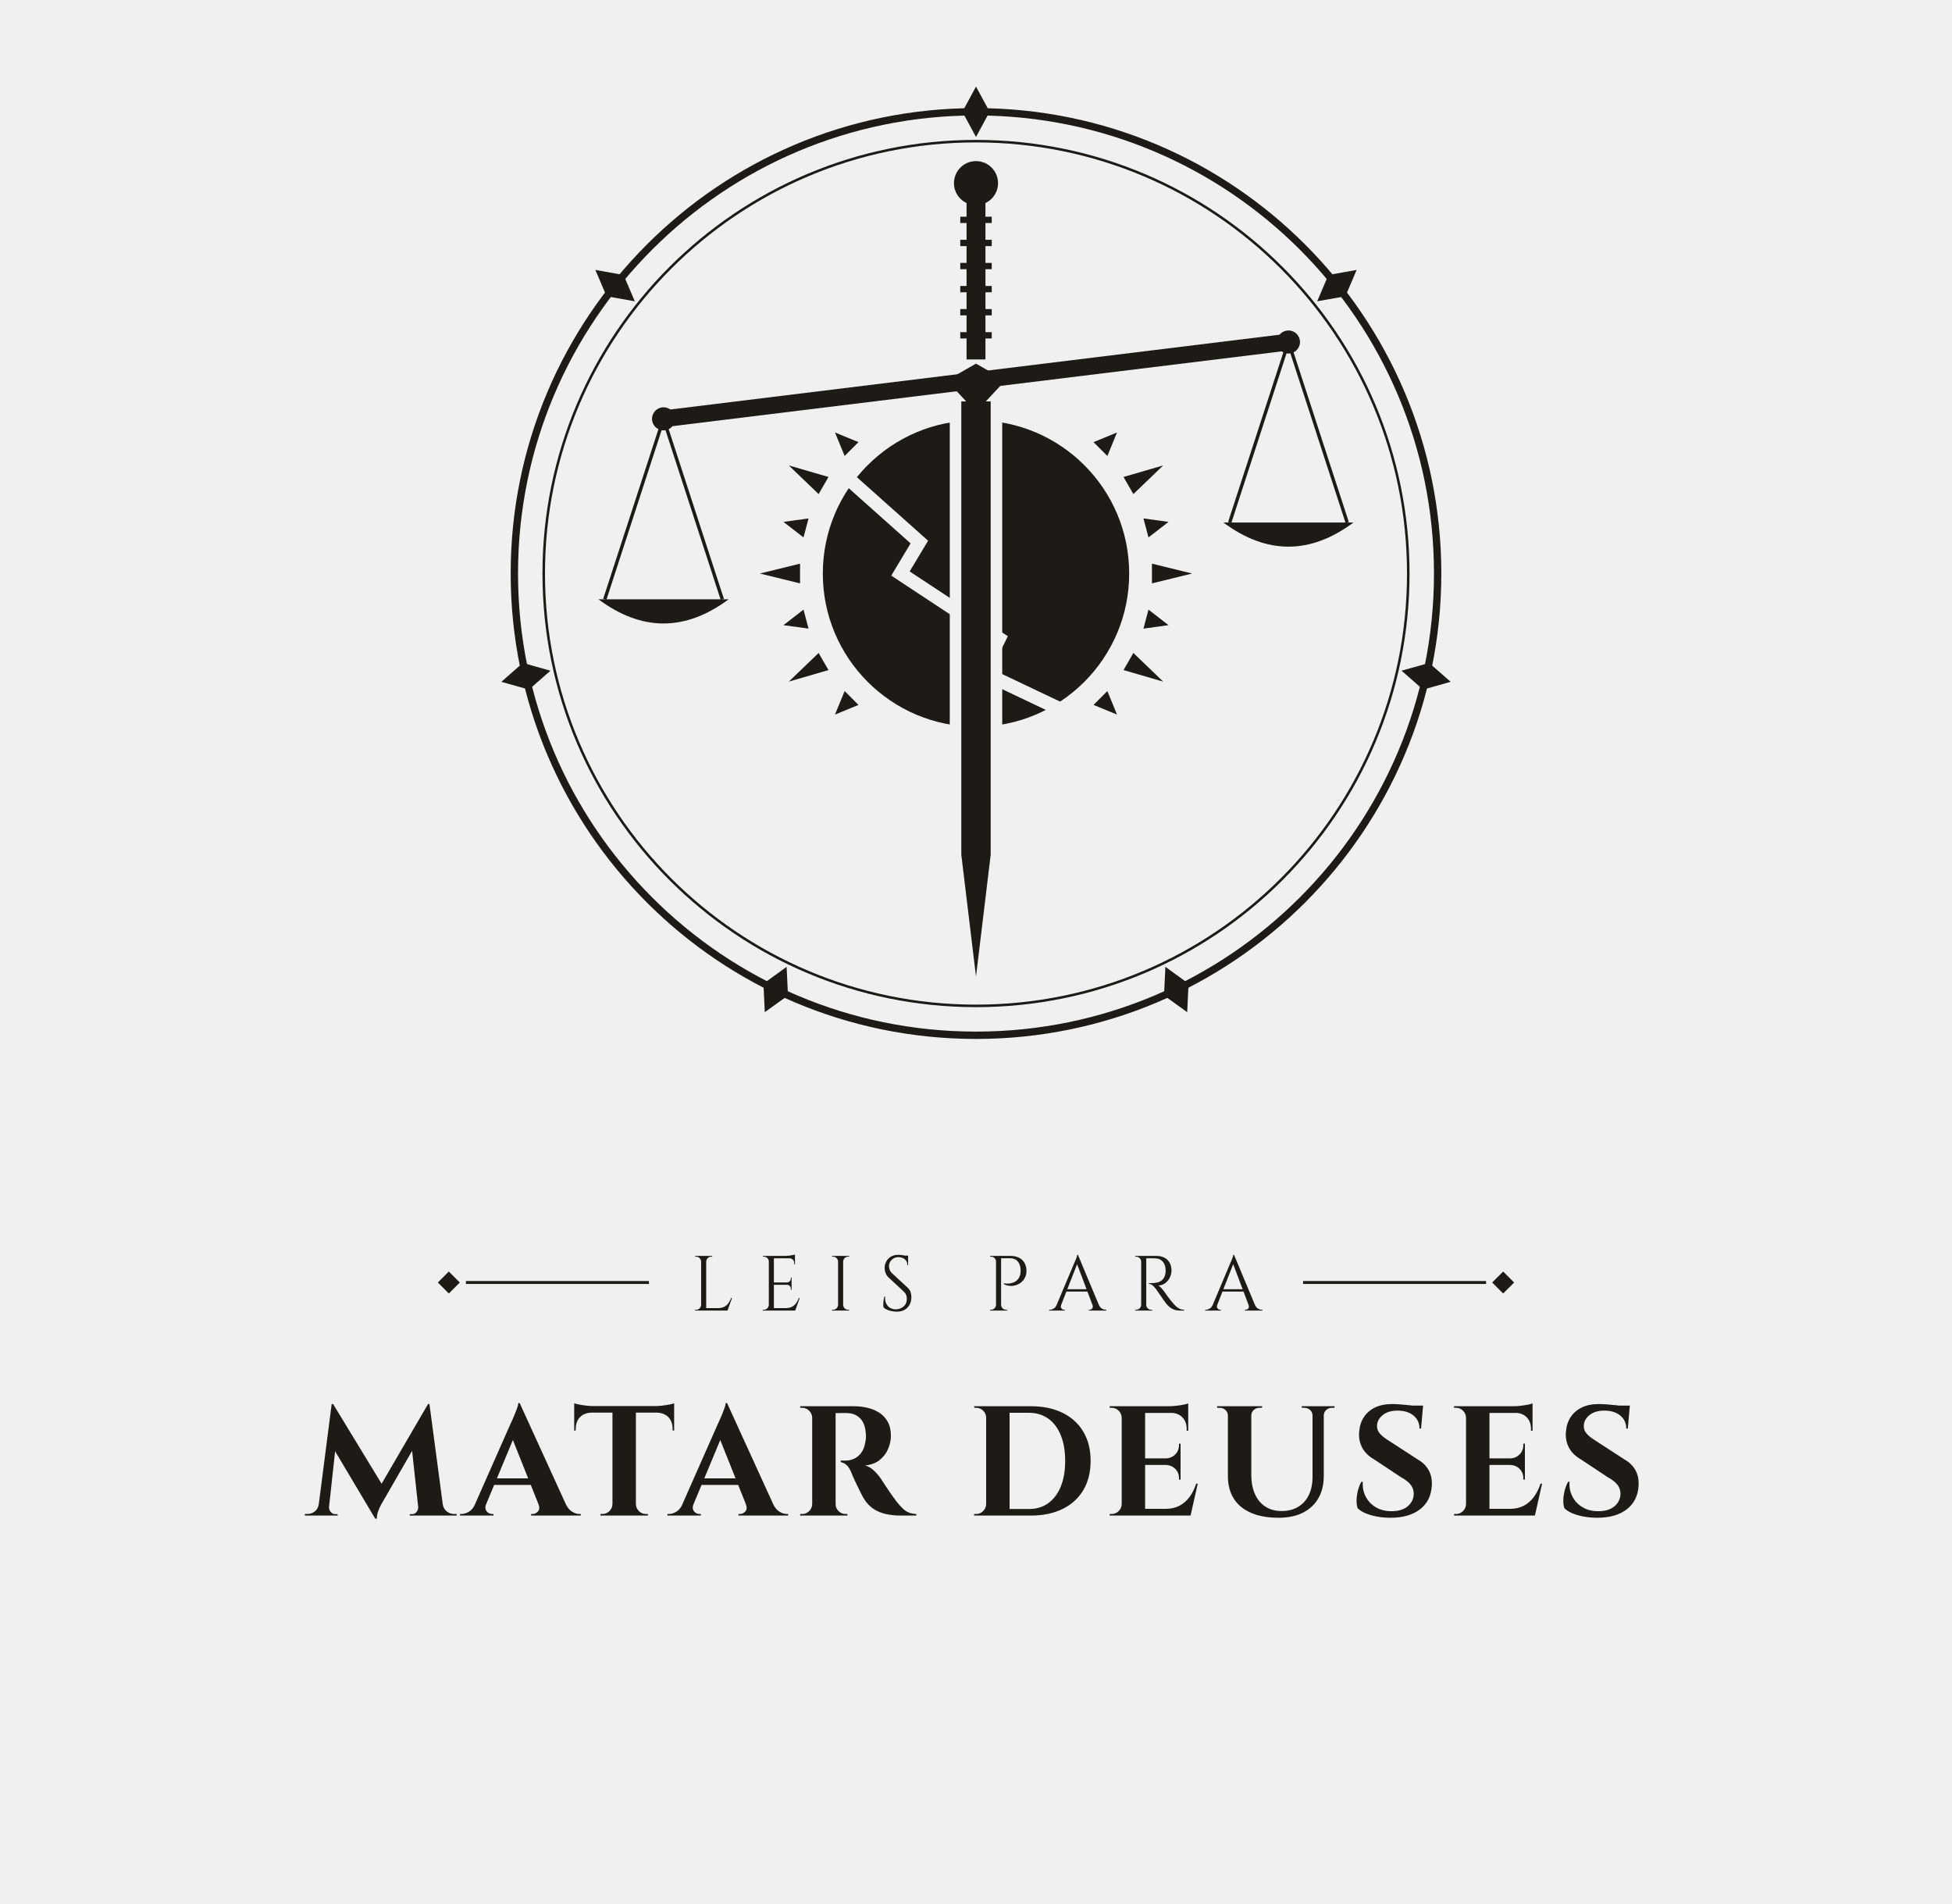
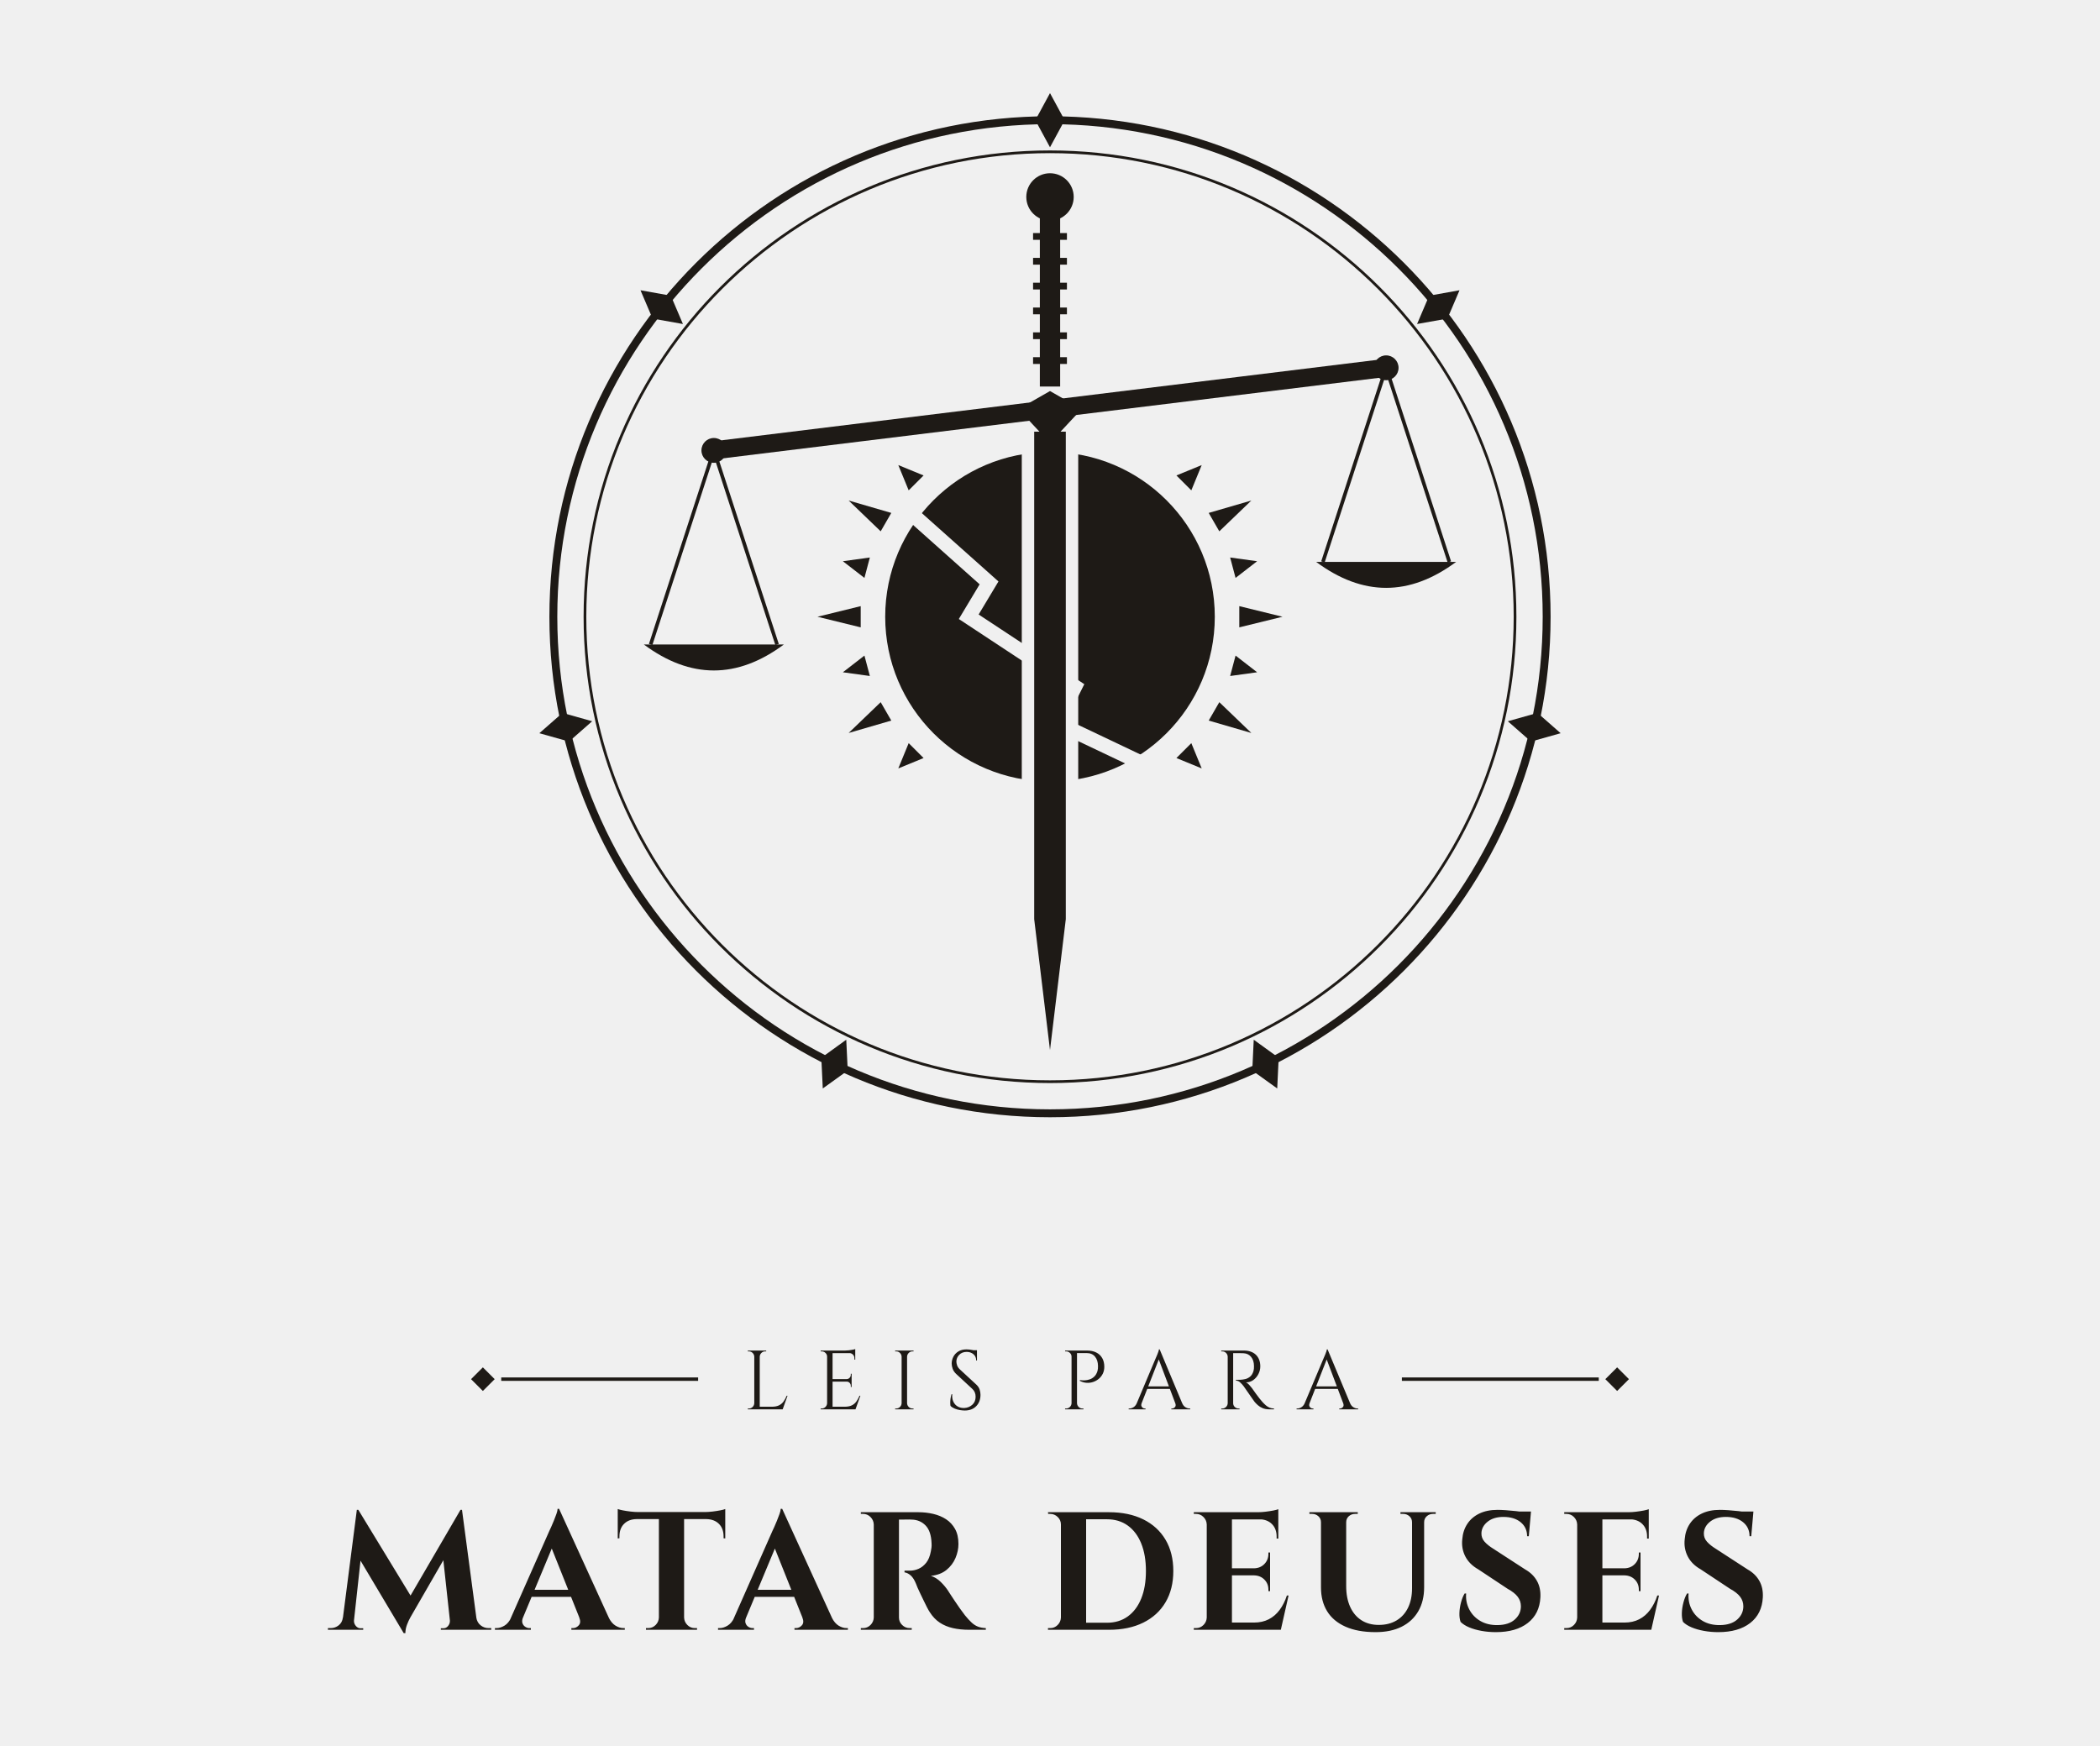
- <svg xmlns="http://www.w3.org/2000/svg" viewBox="0 0 1600 1560" width="1600" height="1560">
+ <svg xmlns="http://www.w3.org/2000/svg" viewBox="0 0 1600 1330" width="1600" height="1330">
  <defs>
    <mask id="tintaV-disk" maskUnits="userSpaceOnUse" x="0" y="0" width="1000" height="1000">
      <rect width="1000" height="1000" fill="white" />
      <polyline points="372,404 446,470 428,500 522,562 506,594 628,652" fill="none" stroke="black" stroke-width="13" stroke-linejoin="miter" />
      <polygon points="486,336 514,336 514,768 500,884 486,768" fill="black" stroke="black" stroke-width="22" stroke-linejoin="miter" />
    </mask>
  </defs>
  <g transform="translate(370.0,40) scale(0.86)">
    <circle cx="500" cy="500" r="440" fill="none" stroke="#1E1A16" stroke-width="7" />
    <circle cx="500" cy="500" r="412" fill="none" stroke="#1E1A16" stroke-width="2.4" />
    <polygon points="500.0,36.0 513.0,60.0 500.0,84.0 487.0,60.0" fill="#1E1A16" />
    <polygon points="862.8,210.7 852.1,235.8 825.2,240.6 835.9,215.5" fill="#1E1A16" />
    <polygon points="952.4,603.2 926.1,610.6 905.6,592.6 931.9,585.2" fill="#1E1A16" />
    <polygon points="701.3,918.0 679.2,902.1 680.5,874.8 702.6,890.8" fill="#1E1A16" />
    <polygon points="298.7,918.0 297.4,890.8 319.5,874.8 320.8,902.1" fill="#1E1A16" />
    <polygon points="47.6,603.2 68.1,585.2 94.4,592.6 73.9,610.6" fill="#1E1A16" />
    <polygon points="137.2,210.7 164.1,215.5 174.8,240.6 147.9,235.8" fill="#1E1A16" />
    <polygon points="667.7,490.6 706.0,500.0 667.7,509.4" fill="#1E1A16" />
    <polygon points="664.4,534.4 683.5,549.2 659.6,552.5" fill="#1E1A16" />
    <polygon points="650.0,575.7 678.4,603.0 640.6,592.0" fill="#1E1A16" />
    <polygon points="625.2,612.0 634.4,634.4 612.0,625.2" fill="#1E1A16" />
    <polygon points="388.0,625.2 365.6,634.4 374.8,612.0" fill="#1E1A16" />
    <polygon points="359.4,592.0 321.6,603.0 350.0,575.7" fill="#1E1A16" />
    <polygon points="340.4,552.5 316.5,549.2 335.6,534.4" fill="#1E1A16" />
    <polygon points="332.3,509.4 294.0,500.0 332.3,490.6" fill="#1E1A16" />
    <polygon points="335.6,465.6 316.5,450.8 340.4,447.5" fill="#1E1A16" />
    <polygon points="350.0,424.3 321.6,397.0 359.4,408.0" fill="#1E1A16" />
    <polygon points="374.8,388.0 365.6,365.6 388.0,374.8" fill="#1E1A16" />
    <polygon points="612.0,374.8 634.4,365.6 625.2,388.0" fill="#1E1A16" />
    <polygon points="640.6,408.0 678.4,397.0 650.0,424.3" fill="#1E1A16" />
    <polygon points="659.6,447.5 683.5,450.8 664.4,465.6" fill="#1E1A16" />
    <circle cx="500" cy="500" r="146" fill="#1E1A16" mask="url(#tintaV-disk)" />
    <circle cx="500" cy="128" r="21" fill="#1E1A16" />
    <rect x="491" y="146" width="18" height="150" fill="#1E1A16" />
    <rect x="485" y="160" width="30" height="6" fill="#1E1A16" />
    <rect x="485" y="182" width="30" height="6" fill="#1E1A16" />
    <rect x="485" y="204" width="30" height="6" fill="#1E1A16" />
    <rect x="485" y="226" width="30" height="6" fill="#1E1A16" />
    <rect x="485" y="248" width="30" height="6" fill="#1E1A16" />
    <rect x="485" y="270" width="30" height="6" fill="#1E1A16" />
    <polygon points="486,336 514,336 514,768 500,884 486,768" fill="#1E1A16" />
    <polygon points="201.3,344.6 796.8,271.5 798.7,287.4 203.2,360.5" fill="#1E1A16" />
    <polygon points="472,316 500,300 528,316 500,346" fill="#1E1A16" />
    <circle cx="202.2" cy="352.6" r="11" fill="#1E1A16" />
    <line x1="202.2" y1="352.6" x2="146.2" y2="524.6" stroke="#1E1A16" stroke-width="3.2" />
    <line x1="202.2" y1="352.6" x2="258.2" y2="524.6" stroke="#1E1A16" stroke-width="3.2" />
    <path d="M140.2,524.6 Q202.2,570.6 264.2,524.6 Z" fill="#1E1A16" />
    <circle cx="797.8" cy="279.4" r="11" fill="#1E1A16" />
    <line x1="797.8" y1="279.4" x2="741.8" y2="451.4" stroke="#1E1A16" stroke-width="3.2" />
    <line x1="797.8" y1="279.4" x2="853.8" y2="451.4" stroke="#1E1A16" stroke-width="3.2" />
    <path d="M735.8,451.4 Q797.8,497.4 859.8,451.4 Z" fill="#1E1A16" />
  </g>
  <path d="M578.848 1029.2V1074.0H574.688V1029.2ZM596.128 1072.016V1074.0H578.656V1072.016ZM600.032 1063.632 596.32 1074.0H585.696L588 1072.016Q591.392 1072.016 593.536 1070.96Q595.68 1069.904 597.024 1067.984Q598.368 1066.064 599.392 1063.632ZM574.88 1069.328V1074.0H569.76V1073.36Q569.76 1073.36 570.176 1073.36Q570.592 1073.36 570.592 1073.36Q572.256 1073.36 573.44 1072.176Q574.624 1070.992 574.688 1069.328ZM574.88 1033.872H574.688Q574.624 1032.208 573.44 1031.024Q572.256 1029.84 570.592 1029.84Q570.592 1029.84 570.176 1029.84Q569.76 1029.84 569.76 1029.84V1029.2H574.88ZM578.656 1033.872V1029.2H583.776V1029.84Q583.712 1029.84 583.328 1029.84Q582.944 1029.84 582.944 1029.84Q581.28 1029.84 580.096 1031.024Q578.912 1032.208 578.848 1033.872ZM634.336 1029.2V1074.0H630.176V1029.2ZM651.616 1072.016V1074.0H634.144V1072.016ZM648.864 1050.96V1052.88H634.144V1050.96ZM651.616 1029.2V1031.184H634.144V1029.2ZM655.52 1063.632 651.808 1074.0H641.184L643.488 1072.016Q646.88 1072.016 649.024 1070.96Q651.168 1069.904 652.512 1067.984Q653.856 1066.064 654.88 1063.632ZM648.864 1052.752V1056.976H648.224V1056.016Q648.224 1054.736 647.328 1053.808Q646.432 1052.88 645.152 1052.88V1052.752ZM648.864 1046.864V1051.088H645.152V1050.96Q646.432 1050.896 647.328 1049.968Q648.224 1049.04 648.224 1047.76V1046.864ZM651.616 1030.992V1036.112H650.976V1034.96Q650.976 1033.424 649.888 1032.304Q648.8 1031.184 647.2 1031.12V1030.992ZM651.616 1028.048V1029.904L643.808 1029.2Q645.216 1029.2 646.784 1029.008Q648.352 1028.816 649.696 1028.56Q651.04 1028.304 651.616 1028.048ZM630.368 1069.328V1074.0H625.248V1073.36Q625.248 1073.36 625.664 1073.36Q626.08 1073.36 626.08 1073.36Q627.744 1073.36 628.928 1072.176Q630.112 1070.992 630.176 1069.328ZM630.368 1033.872H630.176Q630.176 1032.208 628.96 1031.024Q627.744 1029.84 626.08 1029.84Q626.08 1029.84 625.696 1029.84Q625.312 1029.84 625.312 1029.84L625.248 1029.2H630.368ZM691.104 1029.2V1074.0H686.944V1029.2ZM687.136 1069.328V1074.0H682.016V1073.36Q682.016 1073.36 682.432 1073.36Q682.848 1073.36 682.848 1073.36Q684.512 1073.36 685.696 1072.176Q686.88 1070.992 686.944 1069.328ZM687.136 1033.872H686.944Q686.88 1032.208 685.696 1031.024Q684.512 1029.84 682.848 1029.84Q682.848 1029.84 682.432 1029.84Q682.016 1029.84 682.016 1029.84V1029.2H687.136ZM690.912 1069.328H691.104Q691.168 1070.992 692.352 1072.176Q693.536 1073.36 695.2 1073.36Q695.2 1073.36 695.584 1073.36Q695.968 1073.36 696.032 1073.36V1074.0H690.912ZM690.912 1033.872V1029.2H696.032V1029.84Q695.968 1029.84 695.584 1029.84Q695.2 1029.84 695.2 1029.84Q693.536 1029.84 692.352 1031.024Q691.168 1032.208 691.104 1033.872ZM736.352 1028.304Q737.376 1028.304 738.56 1028.432Q739.744 1028.56 740.864 1028.784Q741.984 1029.008 742.912 1029.232Q743.84 1029.456 744.352 1029.712V1036.816H743.776Q743.776 1033.744 741.664 1031.984Q739.552 1030.224 736.544 1030.224Q733.024 1030.224 730.848 1032.432Q728.672 1034.64 728.672 1037.584Q728.672 1038.8 729.216 1040.432Q729.76 1042.064 731.232 1043.472L743.84 1055.12Q745.76 1056.912 746.4 1058.96Q747.04 1061.008 747.04 1062.928Q747.04 1068.24 743.808 1071.568Q740.576 1074.896 735.072 1074.896Q733.536 1074.896 731.456 1074.576Q729.376 1074.256 727.424 1073.456Q725.472 1072.656 724.192 1071.376Q724 1070.352 724 1068.816Q724 1067.28 724.256 1065.584Q724.512 1063.888 724.96 1062.48H725.536Q725.216 1065.744 726.368 1068.176Q727.52 1070.608 729.728 1071.856Q731.936 1073.104 734.752 1072.976Q738.272 1072.784 740.8 1070.512Q743.328 1068.24 743.328 1064.4Q743.328 1062.544 742.688 1061.04Q742.048 1059.536 740.832 1058.448L728.544 1047.056Q726.624 1045.264 725.856 1043.12Q725.088 1040.976 725.088 1039.12Q725.088 1036.432 726.368 1033.936Q727.648 1031.44 730.176 1029.872Q732.704 1028.304 736.352 1028.304ZM744.352 1028.944V1030.288H739.488V1028.944ZM819.744 1029.2H828.192Q832.288 1029.2 835.232 1030.672Q838.176 1032.144 839.776 1034.928Q841.376 1037.712 841.376 1041.552Q841.376 1044.496 840.224 1046.832Q839.072 1049.168 837.152 1050.768Q835.232 1052.368 832.8 1053.168Q830.368 1053.968 827.776 1053.776Q825.184 1053.584 822.752 1052.304V1051.664Q822.752 1051.664 823.84 1051.824Q824.928 1051.984 826.624 1051.888Q828.32 1051.792 830.208 1051.184Q832.096 1050.576 833.728 1049.04Q835.36 1047.504 836.192 1044.752Q836.384 1044.048 836.512 1042.992Q836.64 1041.936 836.576 1040.912Q836.512 1036.496 834.272 1033.808Q832.032 1031.12 827.936 1031.12H820.384Q820.384 1031.12 820.224 1030.64Q820.064 1030.16 819.904 1029.68Q819.744 1029.2 819.744 1029.2ZM820.576 1029.2V1074.0H816.416V1029.2ZM816.608 1069.328V1074.0H811.488V1073.36Q811.488 1073.36 811.904 1073.36Q812.32 1073.36 812.32 1073.36Q813.984 1073.36 815.168 1072.176Q816.352 1070.992 816.416 1069.328ZM816.608 1033.872H816.416Q816.416 1032.208 815.2 1031.024Q813.984 1029.84 812.32 1029.84Q812.32 1029.84 811.936 1029.84Q811.552 1029.84 811.552 1029.84L811.488 1029.2H816.608ZM820.384 1069.328H820.576Q820.64 1070.992 821.824 1072.176Q823.008 1073.36 824.672 1073.36Q824.672 1073.36 825.088 1073.36Q825.504 1073.36 825.504 1073.36V1074.0H820.384ZM883.552 1028.304 902.496 1073.616H897.056L882.272 1034.384ZM869.792 1069.328Q869.344 1070.608 869.664 1071.504Q869.984 1072.4 870.72 1072.88Q871.456 1073.36 872.224 1073.36H872.8V1074.0H859.936V1073.36Q859.936 1073.36 860.224 1073.36Q860.512 1073.36 860.512 1073.36Q861.984 1073.36 863.552 1072.432Q865.12 1071.504 866.144 1069.328ZM883.552 1028.304 884.128 1032.784 868.064 1073.808H864.224L880.608 1034.896Q880.608 1034.896 880.96 1034.096Q881.312 1033.296 881.792 1032.144Q882.272 1030.992 882.624 1029.904Q882.976 1028.816 882.976 1028.304ZM892.576 1056.528V1058.448H872.544V1056.528ZM895.456 1069.328H900.704Q901.664 1071.504 903.264 1072.432Q904.864 1073.36 906.336 1073.36Q906.336 1073.36 906.592 1073.36Q906.848 1073.36 906.848 1073.36V1074.0H892.448V1073.36H893.024Q894.24 1073.36 895.2 1072.304Q896.16 1071.248 895.456 1069.328ZM938.72 1029.2H947.744Q950.624 1029.2 952.96 1030.032Q955.296 1030.864 956.896 1032.432Q958.496 1034.0 959.36 1036.208Q960.224 1038.416 960.224 1041.232Q960.224 1044.304 958.784 1047.12Q957.344 1049.936 954.88 1051.696Q952.416 1053.456 949.344 1053.456Q950.432 1053.904 951.712 1055.28Q952.992 1056.656 953.952 1057.936Q953.952 1057.936 954.816 1059.184Q955.68 1060.432 956.992 1062.224Q958.304 1064.016 959.648 1065.744Q960.992 1067.472 961.952 1068.496Q963.232 1069.904 964.512 1070.992Q965.792 1072.08 967.296 1072.72Q968.8 1073.36 970.656 1073.36V1074.0H967.136Q964.192 1074.0 962.048 1073.104Q959.904 1072.208 958.432 1070.896Q956.96 1069.584 955.936 1068.368Q955.744 1068.112 954.88 1066.896Q954.016 1065.68 952.832 1063.984Q951.648 1062.288 950.496 1060.624Q949.344 1058.96 948.512 1057.776Q947.68 1056.592 947.552 1056.4Q946.336 1054.8 944.864 1053.456Q943.392 1052.112 941.664 1052.112V1051.472Q941.664 1051.472 942.656 1051.504Q943.648 1051.536 945.056 1051.472Q946.72 1051.408 948.704 1050.96Q950.688 1050.512 952.416 1049.104Q954.144 1047.696 955.04 1044.816Q955.232 1044.112 955.36 1043.056Q955.488 1042.0 955.424 1040.976Q955.36 1036.624 953.216 1034.032Q951.072 1031.44 947.488 1031.248Q945.696 1031.12 943.808 1031.152Q941.92 1031.184 940.64 1031.184Q939.36 1031.184 939.36 1031.184Q939.36 1031.12 939.2 1030.64Q939.04 1030.16 938.88 1029.68Q938.72 1029.2 938.72 1029.2ZM939.552 1029.2V1074.0H935.392V1029.2ZM935.584 1069.328V1074.0H930.464V1073.36Q930.464 1073.36 930.88 1073.36Q931.296 1073.36 931.296 1073.36Q932.96 1073.36 934.144 1072.176Q935.328 1070.992 935.392 1069.328ZM935.584 1033.872H935.392Q935.328 1032.208 934.144 1031.024Q932.96 1029.84 931.296 1029.84Q931.296 1029.84 930.88 1029.84Q930.464 1029.84 930.464 1029.84V1029.2H935.584ZM939.36 1069.328H939.552Q939.552 1070.992 940.768 1072.176Q941.984 1073.36 943.648 1073.36Q943.648 1073.36 944.032 1073.36Q944.416 1073.36 944.416 1073.36V1074.0H939.36ZM1011.488 1028.304 1030.432 1073.616H1024.992L1010.208 1034.384ZM997.728 1069.328Q997.28 1070.608 997.6 1071.504Q997.92 1072.4 998.656 1072.88Q999.392 1073.36 1000.16 1073.36H1000.736V1074.0H987.872V1073.36Q987.872 1073.36 988.16 1073.36Q988.448 1073.36 988.448 1073.36Q989.92 1073.36 991.488 1072.432Q993.056 1071.504 994.08 1069.328ZM1011.488 1028.304 1012.064 1032.784 996 1073.808H992.16L1008.544 1034.896Q1008.544 1034.896 1008.896 1034.096Q1009.248 1033.296 1009.728 1032.144Q1010.208 1030.992 1010.56 1029.904Q1010.912 1028.816 1010.912 1028.304ZM1020.512 1056.528V1058.448H1000.48V1056.528ZM1023.392 1069.328H1028.64Q1029.6 1071.504 1031.2 1072.432Q1032.8 1073.36 1034.272 1073.36Q1034.272 1073.36 1034.528 1073.36Q1034.784 1073.36 1034.784 1073.36V1074.0H1020.384V1073.36H1020.96Q1022.176 1073.36 1023.136 1072.304Q1024.096 1071.248 1023.392 1069.328Z" fill="#1E1A16" />
-   <line x1="531.9" y1="1051.0" x2="381.9" y2="1051.0" stroke="#1E1A16" stroke-width="2.4" />
+   <rect x="381.9" y="1049.7" width="150.0" height="2.6" fill="#1E1A16" />
  <polygon points="358.9,1051.0 367.9,1042.0 376.9,1051.0 367.9,1060.0" fill="#1E1A16" />
-   <line x1="1068.1" y1="1051.0" x2="1218.1" y2="1051.0" stroke="#1E1A16" stroke-width="2.4" />
+   <rect x="1068.1" y="1049.7" width="150.0" height="2.6" fill="#1E1A16" />
  <polygon points="1223.1,1051.0 1232.1,1042.0 1241.1,1051.0 1232.1,1060.0" fill="#1E1A16" />
  <path d="M350.848 1150.608 351.872 1164.56 313.856 1230.48Q313.856 1230.48 312.576 1232.72Q311.296 1234.96 310.08 1238.16Q308.864 1241.36 308.864 1244.56H307.584L302.592 1233.424ZM264.064 1232.656V1242.0H249.856V1240.72Q249.984 1240.72 250.944 1240.72Q251.904 1240.72 251.904 1240.72Q255.36 1240.72 258.048 1238.608Q260.736 1236.496 261.248 1232.656ZM269.696 1234.704Q269.696 1234.832 269.696 1234.96Q269.696 1235.088 269.696 1235.344Q269.696 1237.392 271.168 1239.12Q272.64 1240.848 274.688 1240.848H276.736V1242.0H268.8V1234.704ZM271.872 1150.608H273.024L277.504 1163.408L268.928 1242.0H260.096ZM273.024 1150.608 314.88 1219.344 307.584 1244.56 269.696 1180.944ZM352 1150.608 364.16 1242.0H343.552L337.152 1183.12L350.848 1150.608ZM360.192 1232.656H362.88Q363.52 1236.496 366.208 1238.608Q368.896 1240.72 372.224 1240.72Q372.224 1240.72 373.248 1240.72Q374.272 1240.72 374.272 1240.72V1242.0H360.192ZM342.784 1234.704H343.68V1242.0H335.872V1240.848H337.792Q339.968 1240.848 341.376 1239.12Q342.784 1237.392 342.784 1235.344Q342.784 1235.088 342.784 1234.96Q342.784 1234.832 342.784 1234.704ZM425.984 1149.84 467.712 1241.232H444.8L418.176 1174.544ZM398.464 1232.656Q397.44 1235.216 398.08 1237.008Q398.72 1238.8 400.256 1239.76Q401.792 1240.72 403.328 1240.72H404.48V1242.0H377.088V1240.72Q377.088 1240.72 377.664 1240.72Q378.24 1240.72 378.24 1240.72Q381.184 1240.72 384.32 1238.864Q387.456 1237.008 389.504 1232.656ZM425.984 1149.84 426.496 1165.456 394.752 1241.616H385.408L418.56 1166.608Q418.944 1165.84 419.904 1163.728Q420.864 1161.616 421.952 1158.928Q423.04 1156.24 423.936 1153.744Q424.832 1151.248 424.832 1149.84ZM439.424 1211.536V1216.912H401.792V1211.536ZM441.344 1232.656H463.744Q465.92 1237.008 468.992 1238.864Q472.064 1240.72 475.008 1240.72Q475.008 1240.72 475.52 1240.72Q476.032 1240.72 476.032 1240.72V1242.0H435.328V1240.72H436.48Q439.04 1240.72 440.96 1238.608Q442.88 1236.496 441.344 1232.656ZM521.216 1152.784V1242.0H502.016V1152.784ZM552.576 1152.272V1157.648H470.656V1152.272ZM552.576 1157.264V1172.368L551.296 1172.24V1170.832Q551.296 1164.816 547.776 1161.296Q544.256 1157.776 538.24 1157.648V1157.264ZM552.576 1149.968V1153.68L536.96 1152.272Q539.776 1152.272 542.912 1151.888Q546.048 1151.504 548.736 1150.992Q551.424 1150.48 552.576 1149.968ZM502.4 1232.656V1242.0H492.16V1240.72Q492.16 1240.72 492.992 1240.72Q493.824 1240.72 493.824 1240.72Q497.152 1240.72 499.52 1238.352Q501.888 1235.984 502.016 1232.656ZM520.832 1232.656H521.216Q521.344 1235.984 523.712 1238.352Q526.08 1240.72 529.408 1240.72Q529.408 1240.72 530.24 1240.72Q531.072 1240.72 531.072 1240.72V1242.0H520.832ZM484.864 1157.264V1157.648Q478.976 1157.776 475.456 1161.296Q471.936 1164.816 471.936 1170.832V1172.24L470.656 1172.368V1157.264ZM470.656 1149.968Q471.936 1150.48 474.56 1150.992Q477.184 1151.504 480.384 1151.888Q483.584 1152.272 486.272 1152.272L470.656 1153.68ZM595.968 1149.84 637.696 1241.232H614.784L588.16 1174.544ZM568.448 1232.656Q567.424 1235.216 568.064 1237.008Q568.704 1238.8 570.24 1239.76Q571.776 1240.72 573.312 1240.72H574.464V1242.0H547.072V1240.72Q547.072 1240.72 547.648 1240.72Q548.224 1240.72 548.224 1240.72Q551.168 1240.72 554.304 1238.864Q557.44 1237.008 559.488 1232.656ZM595.968 1149.84 596.48 1165.456 564.736 1241.616H555.392L588.544 1166.608Q588.928 1165.84 589.888 1163.728Q590.848 1161.616 591.936 1158.928Q593.024 1156.24 593.92 1153.744Q594.816 1151.248 594.816 1149.84ZM609.408 1211.536V1216.912H571.776V1211.536ZM611.328 1232.656H633.728Q635.904 1237.008 638.976 1238.864Q642.048 1240.72 644.992 1240.72Q644.992 1240.72 645.504 1240.72Q646.016 1240.72 646.016 1240.72V1242.0H605.312V1240.72H606.464Q609.024 1240.72 610.944 1238.608Q612.864 1236.496 611.328 1232.656ZM683.264 1152.4H699.776Q705.536 1152.4 711.04 1153.68Q716.544 1154.96 720.832 1157.776Q725.12 1160.592 727.68 1165.2Q730.24 1169.808 730.24 1176.592Q730.24 1181.968 728 1187.28Q725.76 1192.592 721.152 1196.368Q716.544 1200.144 709.248 1200.912Q713.344 1202.192 716.736 1205.52Q720.128 1208.848 722.304 1212.176Q722.432 1212.432 723.776 1214.48Q725.12 1216.528 727.104 1219.536Q729.088 1222.544 731.264 1225.616Q733.44 1228.688 735.232 1230.992Q738.048 1234.448 740.352 1236.56Q742.656 1238.672 745.216 1239.632Q747.776 1240.592 751.104 1240.72V1242.0H738.56Q731.648 1242.0 726.016 1240.72Q720.384 1239.44 716.032 1236.56Q711.68 1233.68 708.48 1228.688Q707.456 1227.152 706.24 1224.784Q705.024 1222.416 703.744 1219.728Q702.464 1217.04 701.248 1214.544Q700.032 1212.048 699.136 1210.0Q698.24 1207.952 697.856 1206.8Q696.192 1202.704 693.952 1200.656Q691.712 1198.608 689.152 1198.224V1196.944Q689.536 1196.944 690.688 1196.944Q691.84 1196.944 693.12 1196.944Q696.576 1196.944 699.84 1195.536Q703.104 1194.128 705.664 1190.928Q708.224 1187.728 709.248 1182.096Q709.504 1180.944 709.696 1179.408Q709.888 1177.872 709.76 1175.952Q709.376 1166.736 705.152 1162.448Q700.928 1158.16 694.656 1158.032Q692.864 1157.904 690.752 1157.968Q688.64 1158.032 686.912 1158.032Q685.184 1158.032 684.544 1158.032Q684.544 1157.904 684.224 1156.56Q683.904 1155.216 683.584 1153.808Q683.264 1152.4 683.264 1152.4ZM684.928 1152.4V1242.0H665.728V1152.4ZM666.112 1232.656V1242.0H655.872V1240.72Q656 1240.72 656.704 1240.72Q657.408 1240.72 657.536 1240.72Q660.864 1240.72 663.232 1238.352Q665.6 1235.984 665.728 1232.656ZM666.112 1161.744H665.728Q665.6 1158.416 663.232 1156.048Q660.864 1153.68 657.536 1153.68Q657.408 1153.68 656.704 1153.68Q656 1153.68 655.872 1153.68V1152.4H666.112ZM684.544 1232.656H684.928Q684.928 1235.984 687.36 1238.352Q689.792 1240.72 693.12 1240.72Q693.376 1240.72 694.016 1240.72Q694.656 1240.72 694.656 1240.72V1242.0H684.544ZM844.928 1152.4Q860.032 1152.4 871.04 1157.84Q882.048 1163.28 888 1173.328Q893.952 1183.376 893.952 1197.2Q893.952 1211.024 888 1221.072Q882.048 1231.12 871.04 1236.56Q860.032 1242.0 844.928 1242.0H814.464L814.336 1236.624Q818.048 1236.624 822.08 1236.624Q826.112 1236.624 829.888 1236.624Q833.664 1236.624 836.736 1236.624Q839.808 1236.624 841.6 1236.624Q843.392 1236.624 843.392 1236.624Q852.608 1236.624 859.264 1231.824Q865.92 1227.024 869.504 1218.192Q873.088 1209.36 873.088 1197.2Q873.088 1185.04 869.504 1176.208Q865.92 1167.376 859.264 1162.576Q852.608 1157.776 843.392 1157.776Q843.392 1157.776 841.536 1157.776Q839.68 1157.776 836.48 1157.776Q833.28 1157.776 829.312 1157.776Q825.344 1157.776 821.12 1157.776Q816.896 1157.776 813.056 1157.776V1152.4ZM827.52 1152.4V1242.0H808.32V1152.4ZM808.704 1232.656V1242.0H798.464V1240.72Q798.464 1240.72 799.296 1240.72Q800.128 1240.72 800.128 1240.72Q803.456 1240.72 805.824 1238.352Q808.192 1235.984 808.32 1232.656ZM808.704 1161.744H808.32Q808.32 1158.416 805.888 1156.048Q803.456 1153.68 800.128 1153.68Q800.128 1153.68 799.36 1153.68Q798.592 1153.68 798.592 1153.68L798.464 1152.4H808.704ZM938.624 1152.4V1242.0H919.424V1152.4ZM972.416 1236.496 975.488 1242.0H938.24V1236.496ZM967.68 1195.152V1200.528H938.24V1195.152ZM973.952 1152.4V1157.904H938.24V1152.4ZM981.76 1215.888 975.872 1242.0H950.784L955.392 1236.496Q961.792 1236.496 966.656 1234.0Q971.52 1231.504 974.976 1226.832Q978.432 1222.16 980.48 1215.888ZM967.68 1200.272V1212.56H966.4V1211.408Q966.4 1206.8 963.328 1203.728Q960.256 1200.656 955.52 1200.528V1200.272ZM967.68 1183.12V1195.408H955.52V1195.152Q960.256 1195.024 963.328 1191.888Q966.4 1188.752 966.4 1184.144V1183.12ZM973.952 1157.52V1172.496H972.672V1170.96Q972.672 1165.072 969.152 1161.488Q965.632 1157.904 959.616 1157.776V1157.52ZM973.952 1150.096V1153.808L958.336 1152.4Q961.152 1152.4 964.288 1152.016Q967.424 1151.632 970.112 1151.12Q972.8 1150.608 973.952 1150.096ZM919.808 1232.656V1242.0H909.568V1240.72Q909.568 1240.72 910.4 1240.72Q911.232 1240.72 911.232 1240.72Q914.56 1240.72 916.928 1238.352Q919.296 1235.984 919.424 1232.656ZM919.808 1161.744H919.424Q919.296 1158.416 916.928 1156.048Q914.56 1153.68 911.232 1153.68Q911.232 1153.68 910.4 1153.68Q909.568 1153.68 909.568 1153.68V1152.4H919.808ZM1025.664 1152.4V1208.72Q1025.664 1217.808 1028.672 1224.464Q1031.68 1231.12 1037.248 1234.704Q1042.816 1238.288 1050.496 1238.288Q1058.304 1238.288 1064.0 1234.896Q1069.696 1231.504 1072.768 1225.232Q1075.84 1218.96 1075.84 1210.384V1152.4H1085.056V1209.616Q1085.056 1220.112 1080.64 1227.792Q1076.224 1235.472 1067.968 1239.632Q1059.712 1243.792 1048.064 1243.792Q1034.496 1243.792 1025.152 1239.632Q1015.808 1235.472 1011.136 1227.856Q1006.464 1220.24 1006.464 1209.744V1152.4ZM1006.848 1152.4V1160.08H1006.464Q1006.464 1157.264 1004.48 1155.472Q1002.496 1153.68 999.68 1153.68Q999.68 1153.68 998.656 1153.68Q997.632 1153.68 997.632 1153.68V1152.4ZM1034.496 1152.4V1153.68Q1034.496 1153.68 1033.472 1153.68Q1032.448 1153.68 1032.448 1153.68Q1029.632 1153.68 1027.648 1155.472Q1025.664 1157.264 1025.664 1160.08H1025.408V1152.4ZM1076.224 1152.4V1160.08H1075.84Q1075.84 1157.264 1073.856 1155.472Q1071.872 1153.68 1069.056 1153.68Q1069.056 1153.68 1068.032 1153.68Q1067.008 1153.68 1067.008 1153.68V1152.4ZM1093.888 1152.4V1153.68Q1093.888 1153.68 1092.864 1153.68Q1091.84 1153.68 1091.84 1153.68Q1089.024 1153.68 1087.04 1155.472Q1085.056 1157.264 1085.056 1160.08H1084.8V1152.4ZM1140.992 1150.608Q1143.552 1150.608 1147.328 1150.864Q1151.104 1151.12 1155.136 1151.568Q1159.168 1152.016 1162.176 1152.464Q1165.184 1152.912 1166.336 1153.424L1164.8 1170.704H1163.52Q1163.52 1164.048 1158.592 1160.016Q1153.664 1155.984 1145.472 1155.984Q1138.048 1155.984 1133.504 1159.568Q1128.96 1163.152 1128.704 1168.272Q1128.576 1172.112 1131.136 1174.928Q1133.696 1177.744 1137.664 1180.176L1162.112 1196.048Q1168.0 1199.376 1171.008 1204.752Q1174.016 1210.128 1173.632 1217.296Q1172.992 1229.84 1164.032 1236.816Q1155.072 1243.792 1139.712 1243.792Q1134.08 1243.792 1128.768 1242.832Q1123.456 1241.872 1119.36 1240.144Q1115.264 1238.416 1112.832 1235.984Q1111.808 1233.168 1111.936 1229.2Q1112.064 1225.232 1113.152 1221.136Q1114.24 1217.04 1115.904 1214.352H1117.056Q1116.544 1220.88 1119.424 1226.448Q1122.304 1232.016 1127.872 1235.28Q1133.44 1238.544 1141.12 1238.416Q1149.568 1238.288 1154.176 1234.128Q1158.784 1229.968 1158.784 1224.08Q1158.784 1220.112 1156.416 1216.912Q1154.048 1213.712 1148.672 1210.768L1126.272 1195.92Q1119.488 1192.08 1116.416 1186.064Q1113.344 1180.048 1114.112 1173.008Q1114.624 1166.352 1117.952 1161.296Q1121.28 1156.24 1127.104 1153.424Q1132.928 1150.608 1140.992 1150.608ZM1166.464 1151.888 1166.208 1154.576H1151.104V1151.888ZM1220.864 1152.4V1242.0H1201.664V1152.4ZM1254.656 1236.496 1257.728 1242.0H1220.48V1236.496ZM1249.92 1195.152V1200.528H1220.48V1195.152ZM1256.192 1152.4V1157.904H1220.48V1152.4ZM1264.0 1215.888 1258.112 1242.0H1233.024L1237.632 1236.496Q1244.032 1236.496 1248.896 1234.0Q1253.76 1231.504 1257.216 1226.832Q1260.672 1222.16 1262.72 1215.888ZM1249.92 1200.272V1212.56H1248.64V1211.408Q1248.64 1206.8 1245.568 1203.728Q1242.496 1200.656 1237.76 1200.528V1200.272ZM1249.92 1183.12V1195.408H1237.76V1195.152Q1242.496 1195.024 1245.568 1191.888Q1248.64 1188.752 1248.64 1184.144V1183.12ZM1256.192 1157.52V1172.496H1254.912V1170.96Q1254.912 1165.072 1251.392 1161.488Q1247.872 1157.904 1241.856 1157.776V1157.52ZM1256.192 1150.096V1153.808L1240.576 1152.4Q1243.392 1152.4 1246.528 1152.016Q1249.664 1151.632 1252.352 1151.12Q1255.04 1150.608 1256.192 1150.096ZM1202.048 1232.656V1242.0H1191.808V1240.72Q1191.808 1240.72 1192.64 1240.72Q1193.472 1240.72 1193.472 1240.72Q1196.8 1240.72 1199.168 1238.352Q1201.536 1235.984 1201.664 1232.656ZM1202.048 1161.744H1201.664Q1201.536 1158.416 1199.168 1156.048Q1196.8 1153.68 1193.472 1153.68Q1193.472 1153.68 1192.64 1153.68Q1191.808 1153.68 1191.808 1153.68V1152.4H1202.048ZM1310.464 1150.608Q1313.024 1150.608 1316.8 1150.864Q1320.576 1151.12 1324.608 1151.568Q1328.64 1152.016 1331.648 1152.464Q1334.656 1152.912 1335.808 1153.424L1334.272 1170.704H1332.992Q1332.992 1164.048 1328.064 1160.016Q1323.136 1155.984 1314.944 1155.984Q1307.52 1155.984 1302.976 1159.568Q1298.432 1163.152 1298.176 1168.272Q1298.048 1172.112 1300.608 1174.928Q1303.168 1177.744 1307.136 1180.176L1331.584 1196.048Q1337.472 1199.376 1340.48 1204.752Q1343.488 1210.128 1343.104 1217.296Q1342.464 1229.84 1333.504 1236.816Q1324.544 1243.792 1309.184 1243.792Q1303.552 1243.792 1298.24 1242.832Q1292.928 1241.872 1288.832 1240.144Q1284.736 1238.416 1282.304 1235.984Q1281.28 1233.168 1281.408 1229.2Q1281.536 1225.232 1282.624 1221.136Q1283.712 1217.04 1285.376 1214.352H1286.528Q1286.016 1220.88 1288.896 1226.448Q1291.776 1232.016 1297.344 1235.28Q1302.912 1238.544 1310.592 1238.416Q1319.04 1238.288 1323.648 1234.128Q1328.256 1229.968 1328.256 1224.08Q1328.256 1220.112 1325.888 1216.912Q1323.52 1213.712 1318.144 1210.768L1295.744 1195.92Q1288.96 1192.08 1285.888 1186.064Q1282.816 1180.048 1283.584 1173.008Q1284.096 1166.352 1287.424 1161.296Q1290.752 1156.24 1296.576 1153.424Q1302.4 1150.608 1310.464 1150.608ZM1335.936 1151.888 1335.68 1154.576H1320.576V1151.888Z" fill="#1E1A16" />
</svg>
